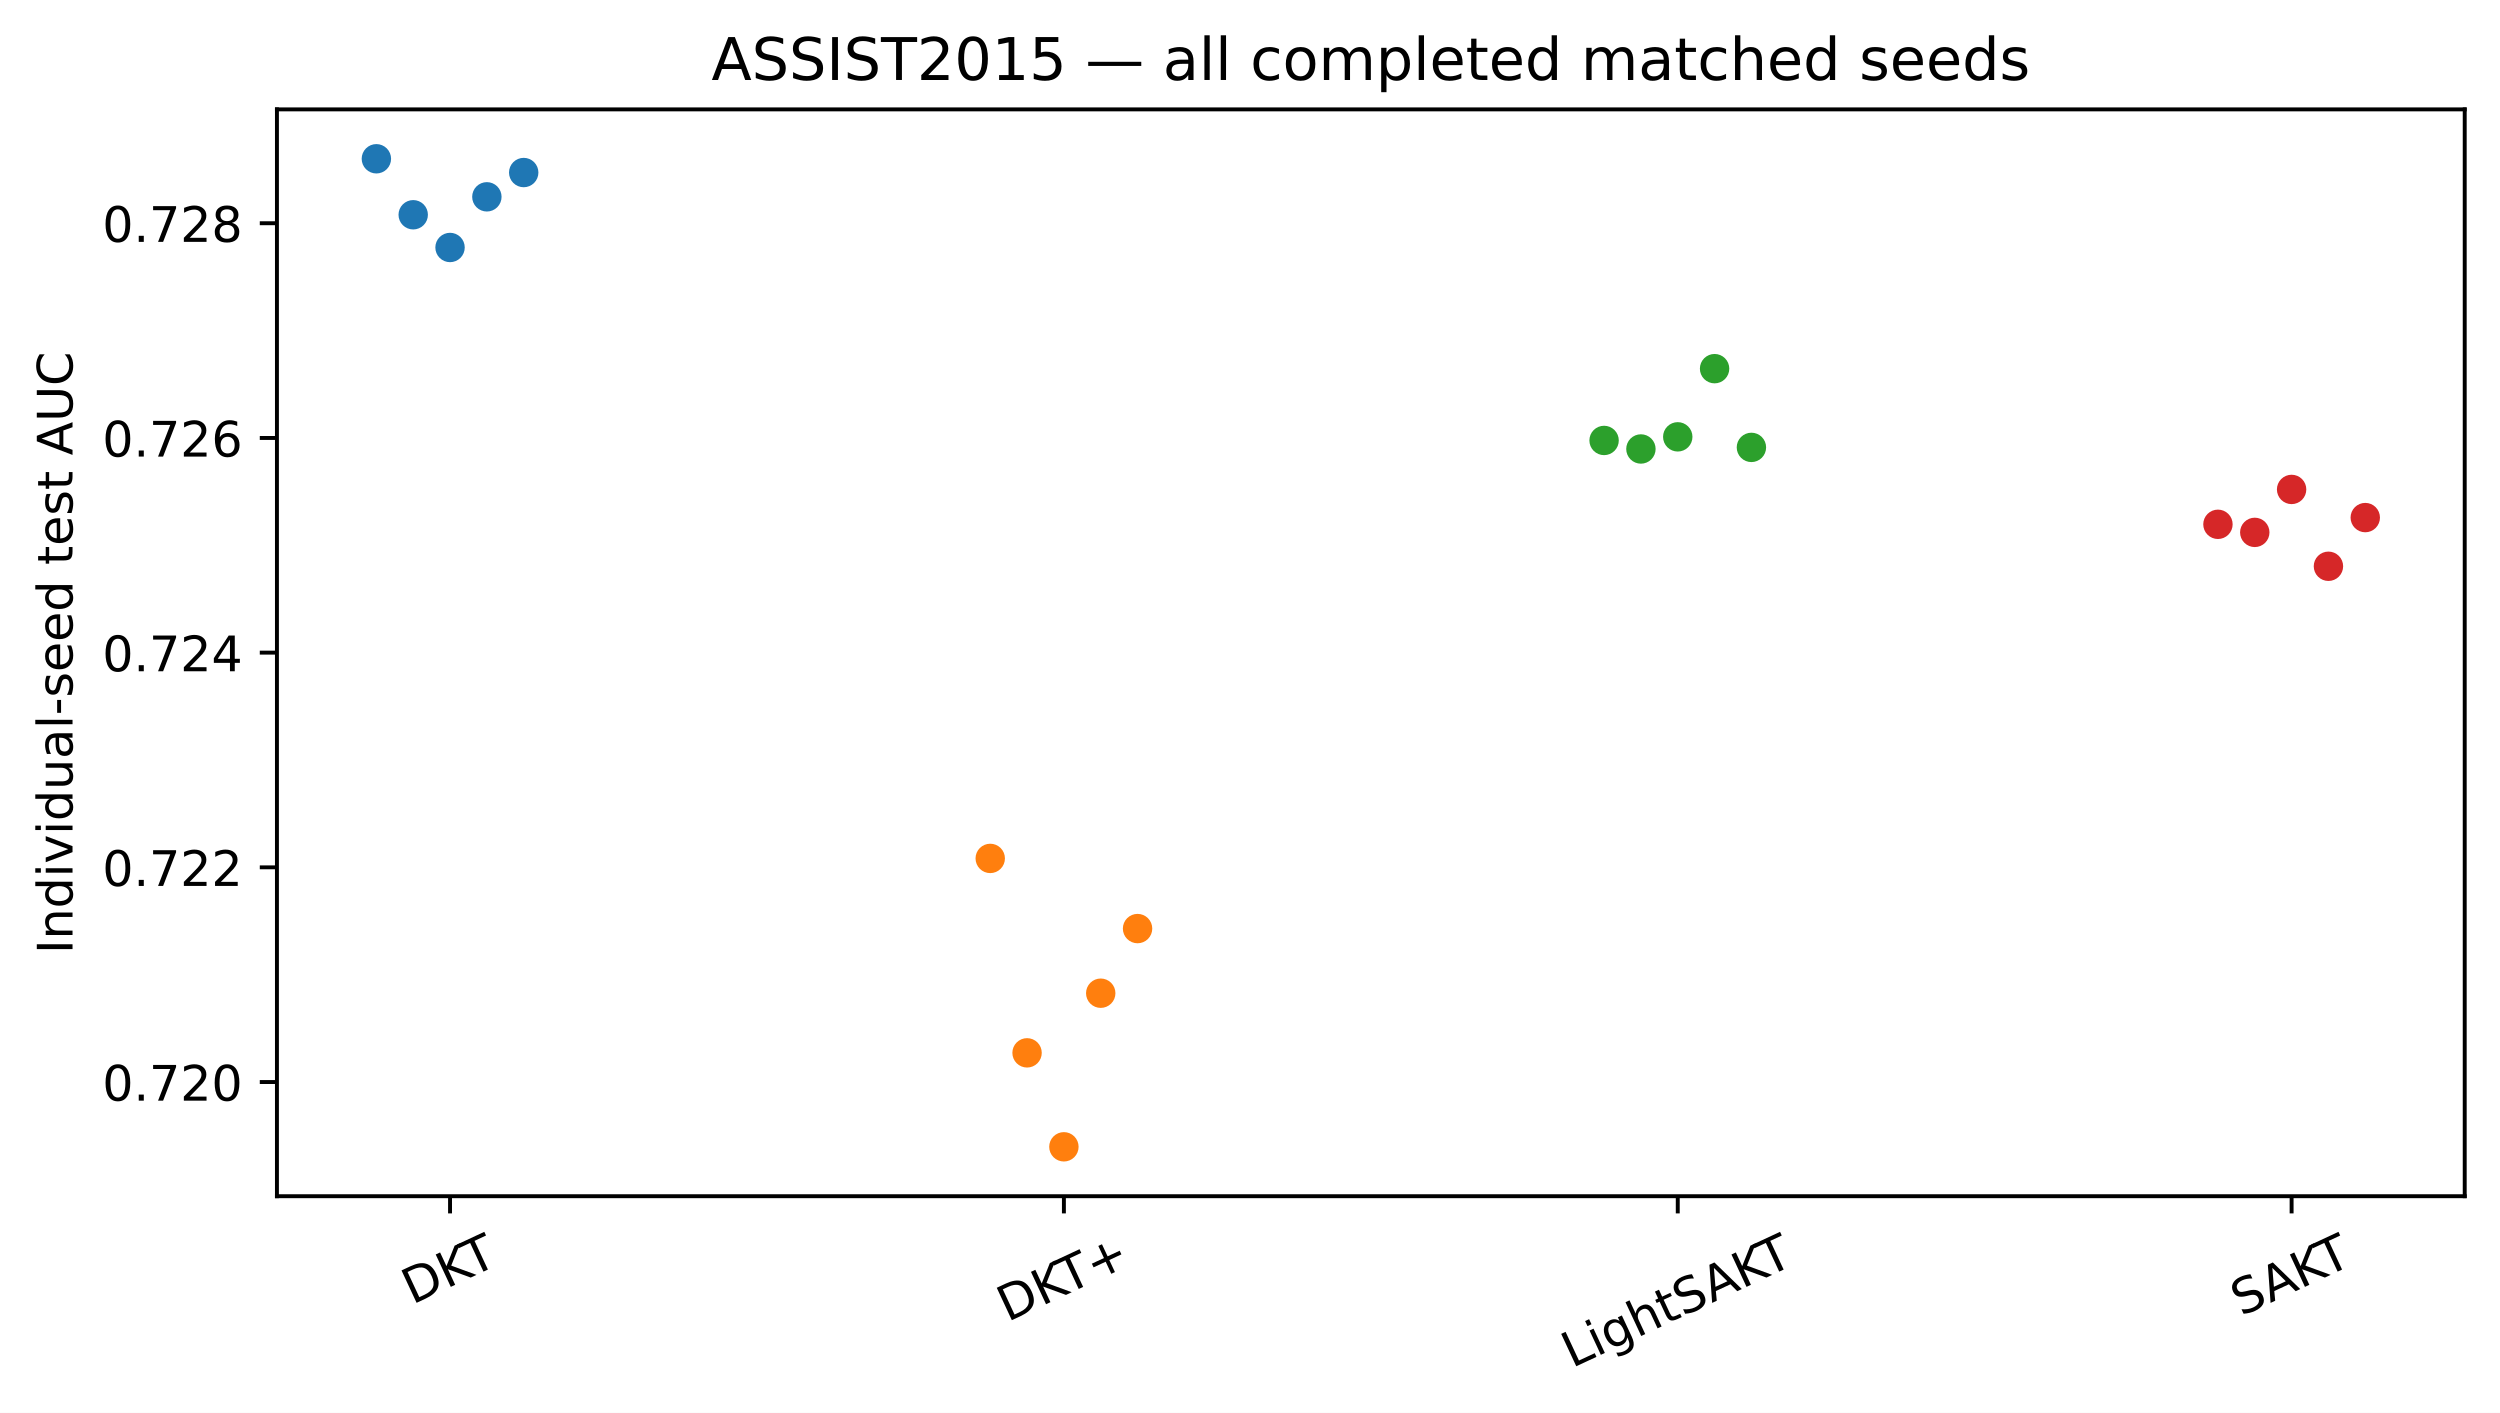
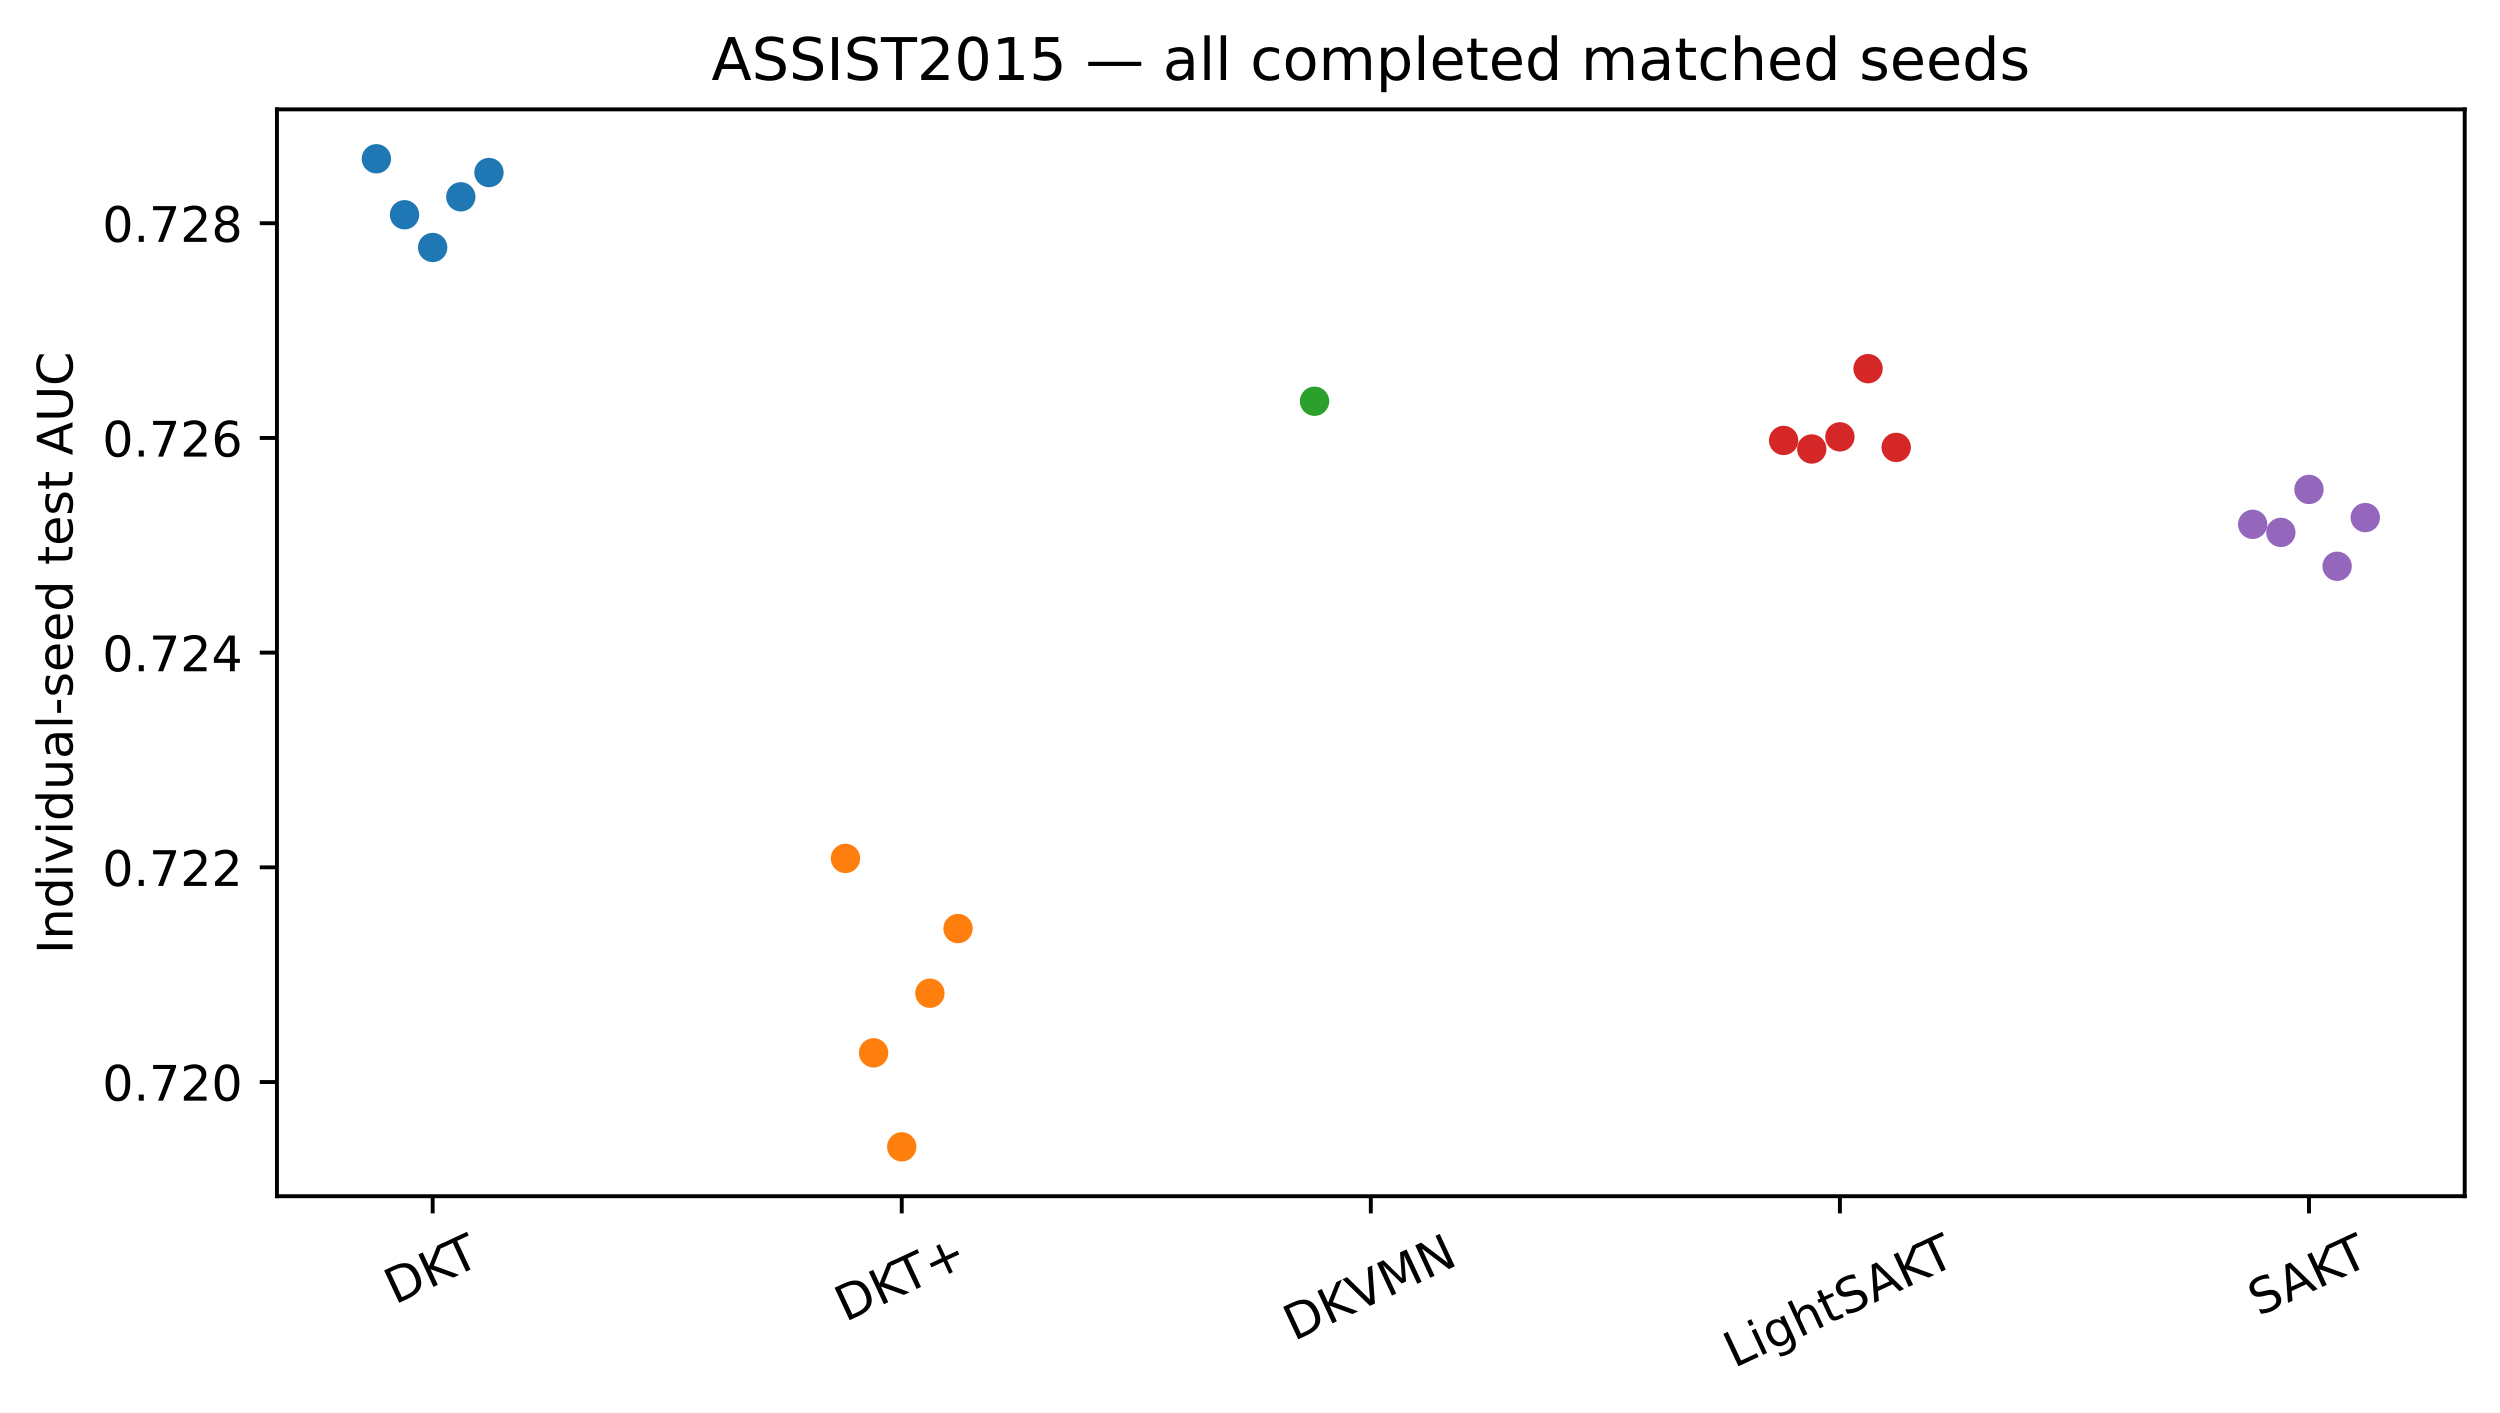
<svg xmlns="http://www.w3.org/2000/svg" xmlns:xlink="http://www.w3.org/1999/xlink" width="510.106pt" height="288.275pt" viewBox="0 0 510.106 288.275" version="1.1">
  <defs>
    <style type="text/css">*{stroke-linejoin: round; stroke-linecap: butt}</style>
  </defs>
  <g id="figure_1">
    <g id="patch_1">
      <path d="M 0 288.275  L 510.106 288.275  L 510.106 0  L 0 0  z " style="fill: #ffffff" />
    </g>
    <g id="axes_1">
      <g id="patch_2">
        <path d="M 56.506 244.078  L 502.906 244.078  L 502.906 22.318  L 56.506 22.318  z " style="fill: #ffffff" />
      </g>
      <g id="PathCollection_1">
        <defs>
-           <path id="mf836afdc80" d="M 0 2.5  C 0.663 2.5 1.299 2.237 1.768 1.768  C 2.237 1.299 2.5 0.663 2.5 0  C 2.5 -0.663 2.237 -1.299 1.768 -1.768  C 1.299 -2.237 0.663 -2.5 0 -2.5  C -0.663 -2.5 -1.299 -2.237 -1.768 -1.768  C -2.237 -1.299 -2.5 -0.663 -2.5 0  C -2.5 0.663 -2.237 1.299 -1.768 1.768  C -1.299 2.237 -0.663 2.5 0 2.5  z " style="stroke: #1f77b4" />
-         </defs>
-         <g clip-path="url(#p153f073a57)">
-           <use xlink:href="#mf836afdc80" x="76.797" y="32.398" style="fill: #1f77b4; stroke: #1f77b4" />
-           <use xlink:href="#mf836afdc80" x="84.312" y="43.821" style="fill: #1f77b4; stroke: #1f77b4" />
-           <use xlink:href="#mf836afdc80" x="91.827" y="50.497" style="fill: #1f77b4; stroke: #1f77b4" />
-           <use xlink:href="#mf836afdc80" x="99.343" y="40.161" style="fill: #1f77b4; stroke: #1f77b4" />
-           <use xlink:href="#mf836afdc80" x="106.858" y="35.206" style="fill: #1f77b4; stroke: #1f77b4" />
+           <path id="m66fe4606fc" d="M 0 2.5  C 0.663 2.5 1.299 2.237 1.768 1.768  C 2.237 1.299 2.5 0.663 2.5 0  C 2.5 -0.663 2.237 -1.299 1.768 -1.768  C 1.299 -2.237 0.663 -2.5 0 -2.5  C -0.663 -2.5 -1.299 -2.237 -1.768 -1.768  C -2.237 -1.299 -2.5 -0.663 -2.5 0  C -2.5 0.663 -2.237 1.299 -1.768 1.768  C -1.299 2.237 -0.663 2.5 0 2.5  z " style="stroke: #1f77b4" />
+         </defs>
+         <g clip-path="url(#pc2bca961e6)">
+           <use xlink:href="#m66fe4606fc" x="76.797" y="32.398" style="fill: #1f77b4; stroke: #1f77b4" />
+           <use xlink:href="#m66fe4606fc" x="82.54" y="43.821" style="fill: #1f77b4; stroke: #1f77b4" />
+           <use xlink:href="#m66fe4606fc" x="88.283" y="50.497" style="fill: #1f77b4; stroke: #1f77b4" />
+           <use xlink:href="#m66fe4606fc" x="94.025" y="40.161" style="fill: #1f77b4; stroke: #1f77b4" />
+           <use xlink:href="#m66fe4606fc" x="99.768" y="35.206" style="fill: #1f77b4; stroke: #1f77b4" />
        </g>
      </g>
      <g id="PathCollection_2">
        <defs>
-           <path id="m5233af1471" d="M 0 2.5  C 0.663 2.5 1.299 2.237 1.768 1.768  C 2.237 1.299 2.5 0.663 2.5 0  C 2.5 -0.663 2.237 -1.299 1.768 -1.768  C 1.299 -2.237 0.663 -2.5 0 -2.5  C -0.663 -2.5 -1.299 -2.237 -1.768 -1.768  C -2.237 -1.299 -2.5 -0.663 -2.5 0  C -2.5 0.663 -2.237 1.299 -1.768 1.768  C -1.299 2.237 -0.663 2.5 0 2.5  z " style="stroke: #ff7f0e" />
-         </defs>
-         <g clip-path="url(#p153f073a57)">
-           <use xlink:href="#m5233af1471" x="202.05" y="175.153" style="fill: #ff7f0e; stroke: #ff7f0e" />
-           <use xlink:href="#m5233af1471" x="209.565" y="214.826" style="fill: #ff7f0e; stroke: #ff7f0e" />
-           <use xlink:href="#m5233af1471" x="217.08" y="233.998" style="fill: #ff7f0e; stroke: #ff7f0e" />
-           <use xlink:href="#m5233af1471" x="224.595" y="202.657" style="fill: #ff7f0e; stroke: #ff7f0e" />
-           <use xlink:href="#m5233af1471" x="232.11" y="189.469" style="fill: #ff7f0e; stroke: #ff7f0e" />
+           <path id="m6cd7b6b646" d="M 0 2.5  C 0.663 2.5 1.299 2.237 1.768 1.768  C 2.237 1.299 2.5 0.663 2.5 0  C 2.5 -0.663 2.237 -1.299 1.768 -1.768  C 1.299 -2.237 0.663 -2.5 0 -2.5  C -0.663 -2.5 -1.299 -2.237 -1.768 -1.768  C -2.237 -1.299 -2.5 -0.663 -2.5 0  C -2.5 0.663 -2.237 1.299 -1.768 1.768  C -1.299 2.237 -0.663 2.5 0 2.5  z " style="stroke: #ff7f0e" />
+         </defs>
+         <g clip-path="url(#pc2bca961e6)">
+           <use xlink:href="#m6cd7b6b646" x="172.509" y="175.153" style="fill: #ff7f0e; stroke: #ff7f0e" />
+           <use xlink:href="#m6cd7b6b646" x="178.252" y="214.826" style="fill: #ff7f0e; stroke: #ff7f0e" />
+           <use xlink:href="#m6cd7b6b646" x="183.994" y="233.998" style="fill: #ff7f0e; stroke: #ff7f0e" />
+           <use xlink:href="#m6cd7b6b646" x="189.737" y="202.657" style="fill: #ff7f0e; stroke: #ff7f0e" />
+           <use xlink:href="#m6cd7b6b646" x="195.48" y="189.469" style="fill: #ff7f0e; stroke: #ff7f0e" />
        </g>
      </g>
      <g id="PathCollection_3">
        <defs>
-           <path id="m43505822b9" d="M 0 2.5  C 0.663 2.5 1.299 2.237 1.768 1.768  C 2.237 1.299 2.5 0.663 2.5 0  C 2.5 -0.663 2.237 -1.299 1.768 -1.768  C 1.299 -2.237 0.663 -2.5 0 -2.5  C -0.663 -2.5 -1.299 -2.237 -1.768 -1.768  C -2.237 -1.299 -2.5 -0.663 -2.5 0  C -2.5 0.663 -2.237 1.299 -1.768 1.768  C -1.299 2.237 -0.663 2.5 0 2.5  z " style="stroke: #2ca02c" />
-         </defs>
-         <g clip-path="url(#p153f073a57)">
-           <use xlink:href="#m43505822b9" x="327.302" y="89.871" style="fill: #2ca02c; stroke: #2ca02c" />
-           <use xlink:href="#m43505822b9" x="334.817" y="91.611" style="fill: #2ca02c; stroke: #2ca02c" />
-           <use xlink:href="#m43505822b9" x="342.333" y="89.134" style="fill: #2ca02c; stroke: #2ca02c" />
-           <use xlink:href="#m43505822b9" x="349.848" y="75.222" style="fill: #2ca02c; stroke: #2ca02c" />
-           <use xlink:href="#m43505822b9" x="357.363" y="91.288" style="fill: #2ca02c; stroke: #2ca02c" />
+           <path id="m30c2aca2ce" d="M 0 2.5  C 0.663 2.5 1.299 2.237 1.768 1.768  C 2.237 1.299 2.5 0.663 2.5 0  C 2.5 -0.663 2.237 -1.299 1.768 -1.768  C 1.299 -2.237 0.663 -2.5 0 -2.5  C -0.663 -2.5 -1.299 -2.237 -1.768 -1.768  C -2.237 -1.299 -2.5 -0.663 -2.5 0  C -2.5 0.663 -2.237 1.299 -1.768 1.768  C -1.299 2.237 -0.663 2.5 0 2.5  z " style="stroke: #2ca02c" />
+         </defs>
+         <g clip-path="url(#pc2bca961e6)">
+           <use xlink:href="#m30c2aca2ce" x="268.221" y="81.87" style="fill: #2ca02c; stroke: #2ca02c" />
        </g>
      </g>
      <g id="PathCollection_4">
        <defs>
-           <path id="m552f246dbb" d="M 0 2.5  C 0.663 2.5 1.299 2.237 1.768 1.768  C 2.237 1.299 2.5 0.663 2.5 0  C 2.5 -0.663 2.237 -1.299 1.768 -1.768  C 1.299 -2.237 0.663 -2.5 0 -2.5  C -0.663 -2.5 -1.299 -2.237 -1.768 -1.768  C -2.237 -1.299 -2.5 -0.663 -2.5 0  C -2.5 0.663 -2.237 1.299 -1.768 1.768  C -1.299 2.237 -0.663 2.5 0 2.5  z " style="stroke: #d62728" />
-         </defs>
-         <g clip-path="url(#p153f073a57)">
-           <use xlink:href="#m552f246dbb" x="452.555" y="106.982" style="fill: #d62728; stroke: #d62728" />
-           <use xlink:href="#m552f246dbb" x="460.07" y="108.629" style="fill: #d62728; stroke: #d62728" />
-           <use xlink:href="#m552f246dbb" x="467.585" y="99.865" style="fill: #d62728; stroke: #d62728" />
-           <use xlink:href="#m552f246dbb" x="475.1" y="115.544" style="fill: #d62728; stroke: #d62728" />
-           <use xlink:href="#m552f246dbb" x="482.615" y="105.609" style="fill: #d62728; stroke: #d62728" />
+           <path id="m2d508a39a7" d="M 0 2.5  C 0.663 2.5 1.299 2.237 1.768 1.768  C 2.237 1.299 2.5 0.663 2.5 0  C 2.5 -0.663 2.237 -1.299 1.768 -1.768  C 1.299 -2.237 0.663 -2.5 0 -2.5  C -0.663 -2.5 -1.299 -2.237 -1.768 -1.768  C -2.237 -1.299 -2.5 -0.663 -2.5 0  C -2.5 0.663 -2.237 1.299 -1.768 1.768  C -1.299 2.237 -0.663 2.5 0 2.5  z " style="stroke: #d62728" />
+         </defs>
+         <g clip-path="url(#pc2bca961e6)">
+           <use xlink:href="#m2d508a39a7" x="363.933" y="89.871" style="fill: #d62728; stroke: #d62728" />
+           <use xlink:href="#m2d508a39a7" x="369.675" y="91.611" style="fill: #d62728; stroke: #d62728" />
+           <use xlink:href="#m2d508a39a7" x="375.418" y="89.134" style="fill: #d62728; stroke: #d62728" />
+           <use xlink:href="#m2d508a39a7" x="381.161" y="75.222" style="fill: #d62728; stroke: #d62728" />
+           <use xlink:href="#m2d508a39a7" x="386.904" y="91.288" style="fill: #d62728; stroke: #d62728" />
+         </g>
+       </g>
+       <g id="PathCollection_5">
+         <defs>
+           <path id="m1b3a8a244c" d="M 0 2.5  C 0.663 2.5 1.299 2.237 1.768 1.768  C 2.237 1.299 2.5 0.663 2.5 0  C 2.5 -0.663 2.237 -1.299 1.768 -1.768  C 1.299 -2.237 0.663 -2.5 0 -2.5  C -0.663 -2.5 -1.299 -2.237 -1.768 -1.768  C -2.237 -1.299 -2.5 -0.663 -2.5 0  C -2.5 0.663 -2.237 1.299 -1.768 1.768  C -1.299 2.237 -0.663 2.5 0 2.5  z " style="stroke: #9467bd" />
+         </defs>
+         <g clip-path="url(#pc2bca961e6)">
+           <use xlink:href="#m1b3a8a244c" x="459.644" y="106.982" style="fill: #9467bd; stroke: #9467bd" />
+           <use xlink:href="#m1b3a8a244c" x="465.387" y="108.629" style="fill: #9467bd; stroke: #9467bd" />
+           <use xlink:href="#m1b3a8a244c" x="471.13" y="99.865" style="fill: #9467bd; stroke: #9467bd" />
+           <use xlink:href="#m1b3a8a244c" x="476.873" y="115.544" style="fill: #9467bd; stroke: #9467bd" />
+           <use xlink:href="#m1b3a8a244c" x="482.615" y="105.609" style="fill: #9467bd; stroke: #9467bd" />
        </g>
      </g>
      <g id="matplotlib.axis_1">
        <g id="xtick_1">
          <g id="line2d_1">
            <defs>
-               <path id="mc4d704f8dc" d="M 0 0  L 0 3.5  " style="stroke: #000000; stroke-width: 0.8" />
+               <path id="mc78b506438" d="M 0 0  L 0 3.5  " style="stroke: #000000; stroke-width: 0.8" />
            </defs>
            <g>
-               <use xlink:href="#mc4d704f8dc" x="91.827" y="244.078" style="stroke: #000000; stroke-width: 0.8" />
+               <use xlink:href="#mc78b506438" x="88.283" y="244.078" style="stroke: #000000; stroke-width: 0.8" />
            </g>
          </g>
          <g id="text_1">
-             <g transform="translate(84.11606 266.244) rotate(-25) scale(0.1 -0.1)">
+             <g transform="translate(80.57117 266.244) rotate(-25) scale(0.1 -0.1)">
              <defs>
                <path id="DejaVuSans-44" d="M 1259 4147  L 1259 519  L 2022 519  Q 2988 519 3436 956  Q 3884 1394 3884 2338  Q 3884 3275 3436 3711  Q 2988 4147 2022 4147  L 1259 4147  z M 628 4666  L 1925 4666  Q 3281 4666 3915 4102  Q 4550 3538 4550 2338  Q 4550 1131 3912 565  Q 3275 0 1925 0  L 628 0  L 628 4666  z " transform="scale(0.015625)" />
                <path id="DejaVuSans-4b" d="M 628 4666  L 1259 4666  L 1259 2694  L 3353 4666  L 4166 4666  L 1850 2491  L 4331 0  L 3500 0  L 1259 2247  L 1259 0  L 628 0  L 628 4666  z " transform="scale(0.015625)" />
                <path id="DejaVuSans-54" d="M -19 4666  L 3928 4666  L 3928 4134  L 2272 4134  L 2272 0  L 1638 0  L 1638 4134  L -19 4134  L -19 4666  z " transform="scale(0.015625)" />
              </defs>
              <use xlink:href="#DejaVuSans-44" />
              <use xlink:href="#DejaVuSans-4b" x="77.002" />
              <use xlink:href="#DejaVuSans-54" x="134.828" />
            </g>
          </g>
        </g>
        <g id="xtick_2">
          <g id="line2d_2">
            <g>
-               <use xlink:href="#mc4d704f8dc" x="217.08" y="244.078" style="stroke: #000000; stroke-width: 0.8" />
+               <use xlink:href="#mc78b506438" x="183.994" y="244.078" style="stroke: #000000; stroke-width: 0.8" />
            </g>
          </g>
          <g id="text_2">
-             <g transform="translate(205.5713 269.7854) rotate(-25) scale(0.1 -0.1)">
+             <g transform="translate(172.4857 269.7854) rotate(-25) scale(0.1 -0.1)">
              <defs>
                <path id="DejaVuSans-2b" d="M 2944 4013  L 2944 2272  L 4684 2272  L 4684 1741  L 2944 1741  L 2944 0  L 2419 0  L 2419 1741  L 678 1741  L 678 2272  L 2419 2272  L 2419 4013  L 2944 4013  z " transform="scale(0.015625)" />
              </defs>
              <use xlink:href="#DejaVuSans-44" />
              <use xlink:href="#DejaVuSans-4b" x="77.002" />
              <use xlink:href="#DejaVuSans-54" x="134.828" />
              <use xlink:href="#DejaVuSans-2b" x="195.912" />
            </g>
          </g>
        </g>
        <g id="xtick_3">
          <g id="line2d_3">
            <g>
-               <use xlink:href="#mc4d704f8dc" x="342.333" y="244.078" style="stroke: #000000; stroke-width: 0.8" />
+               <use xlink:href="#mc78b506438" x="279.706" y="244.078" style="stroke: #000000; stroke-width: 0.8" />
            </g>
          </g>
          <g id="text_3">
-             <g transform="translate(320.7397 279.19) rotate(-25) scale(0.1 -0.1)">
+             <g transform="translate(264.0115 273.6893) rotate(-25) scale(0.1 -0.1)">
+               <defs>
+                 <path id="DejaVuSans-56" d="M 1831 0  L 50 4666  L 709 4666  L 2188 738  L 3669 4666  L 4325 4666  L 2547 0  L 1831 0  z " transform="scale(0.015625)" />
+                 <path id="DejaVuSans-4d" d="M 628 4666  L 1569 4666  L 2759 1491  L 3956 4666  L 4897 4666  L 4897 0  L 4281 0  L 4281 4097  L 3078 897  L 2444 897  L 1241 4097  L 1241 0  L 628 0  L 628 4666  z " transform="scale(0.015625)" />
+                 <path id="DejaVuSans-4e" d="M 628 4666  L 1478 4666  L 3547 763  L 3547 4666  L 4159 4666  L 4159 0  L 3309 0  L 1241 3903  L 1241 0  L 628 0  L 628 4666  z " transform="scale(0.015625)" />
+               </defs>
+               <use xlink:href="#DejaVuSans-44" />
+               <use xlink:href="#DejaVuSans-4b" x="77.002" />
+               <use xlink:href="#DejaVuSans-56" x="142.578" />
+               <use xlink:href="#DejaVuSans-4d" x="210.986" />
+               <use xlink:href="#DejaVuSans-4e" x="297.266" />
+             </g>
+           </g>
+         </g>
+         <g id="xtick_4">
+           <g id="line2d_4">
+             <g>
+               <use xlink:href="#mc78b506438" x="375.418" y="244.078" style="stroke: #000000; stroke-width: 0.8" />
+             </g>
+           </g>
+           <g id="text_4">
+             <g transform="translate(353.8253 279.19) rotate(-25) scale(0.1 -0.1)">
              <defs>
                <path id="DejaVuSans-4c" d="M 628 4666  L 1259 4666  L 1259 531  L 3531 531  L 3531 0  L 628 0  L 628 4666  z " transform="scale(0.015625)" />
                <path id="DejaVuSans-69" d="M 603 3500  L 1178 3500  L 1178 0  L 603 0  L 603 3500  z M 603 4863  L 1178 4863  L 1178 4134  L 603 4134  L 603 4863  z " transform="scale(0.015625)" />
                <path id="DejaVuSans-67" d="M 2906 1791  Q 2906 2416 2648 2759  Q 2391 3103 1925 3103  Q 1463 3103 1205 2759  Q 947 2416 947 1791  Q 947 1169 1205 825  Q 1463 481 1925 481  Q 2391 481 2648 825  Q 2906 1169 2906 1791  z M 3481 434  Q 3481 -459 3084 -895  Q 2688 -1331 1869 -1331  Q 1566 -1331 1297 -1286  Q 1028 -1241 775 -1147  L 775 -588  Q 1028 -725 1275 -790  Q 1522 -856 1778 -856  Q 2344 -856 2625 -561  Q 2906 -266 2906 331  L 2906 616  Q 2728 306 2450 153  Q 2172 0 1784 0  Q 1141 0 747 490  Q 353 981 353 1791  Q 353 2603 747 3093  Q 1141 3584 1784 3584  Q 2172 3584 2450 3431  Q 2728 3278 2906 2969  L 2906 3500  L 3481 3500  L 3481 434  z " transform="scale(0.015625)" />
                <path id="DejaVuSans-68" d="M 3513 2113  L 3513 0  L 2938 0  L 2938 2094  Q 2938 2591 2744 2837  Q 2550 3084 2163 3084  Q 1697 3084 1428 2787  Q 1159 2491 1159 1978  L 1159 0  L 581 0  L 581 4863  L 1159 4863  L 1159 2956  Q 1366 3272 1645 3428  Q 1925 3584 2291 3584  Q 2894 3584 3203 3211  Q 3513 2838 3513 2113  z " transform="scale(0.015625)" />
                <path id="DejaVuSans-74" d="M 1172 4494  L 1172 3500  L 2356 3500  L 2356 3053  L 1172 3053  L 1172 1153  Q 1172 725 1289 603  Q 1406 481 1766 481  L 2356 481  L 2356 0  L 1766 0  Q 1100 0 847 248  Q 594 497 594 1153  L 594 3053  L 172 3053  L 172 3500  L 594 3500  L 594 4494  L 1172 4494  z " transform="scale(0.015625)" />
                <path id="DejaVuSans-53" d="M 3425 4513  L 3425 3897  Q 3066 4069 2747 4153  Q 2428 4238 2131 4238  Q 1616 4238 1336 4038  Q 1056 3838 1056 3469  Q 1056 3159 1242 3001  Q 1428 2844 1947 2747  L 2328 2669  Q 3034 2534 3370 2195  Q 3706 1856 3706 1288  Q 3706 609 3251 259  Q 2797 -91 1919 -91  Q 1588 -91 1214 -16  Q 841 59 441 206  L 441 856  Q 825 641 1194 531  Q 1563 422 1919 422  Q 2459 422 2753 634  Q 3047 847 3047 1241  Q 3047 1584 2836 1778  Q 2625 1972 2144 2069  L 1759 2144  Q 1053 2284 737 2584  Q 422 2884 422 3419  Q 422 4038 858 4394  Q 1294 4750 2059 4750  Q 2388 4750 2728 4690  Q 3069 4631 3425 4513  z " transform="scale(0.015625)" />
                <path id="DejaVuSans-41" d="M 2188 4044  L 1331 1722  L 3047 1722  L 2188 4044  z M 1831 4666  L 2547 4666  L 4325 0  L 3669 0  L 3244 1197  L 1141 1197  L 716 0  L 50 0  L 1831 4666  z " transform="scale(0.015625)" />
              </defs>
              <use xlink:href="#DejaVuSans-4c" />
              <use xlink:href="#DejaVuSans-69" x="55.713" />
              <use xlink:href="#DejaVuSans-67" x="83.496" />
              <use xlink:href="#DejaVuSans-68" x="146.973" />
              <use xlink:href="#DejaVuSans-74" x="210.352" />
              <use xlink:href="#DejaVuSans-53" x="249.561" />
              <use xlink:href="#DejaVuSans-41" x="314.912" />
              <use xlink:href="#DejaVuSans-4b" x="383.32" />
              <use xlink:href="#DejaVuSans-54" x="441.146" />
            </g>
          </g>
        </g>
-         <g id="xtick_4">
-           <g id="line2d_4">
-             <g>
-               <use xlink:href="#mc4d704f8dc" x="467.585" y="244.078" style="stroke: #000000; stroke-width: 0.8" />
-             </g>
-           </g>
-           <g id="text_4">
-             <g transform="translate(457.3013 268.643) rotate(-25) scale(0.1 -0.1)">
+         <g id="xtick_5">
+           <g id="line2d_5">
+             <g>
+               <use xlink:href="#mc78b506438" x="471.13" y="244.078" style="stroke: #000000; stroke-width: 0.8" />
+             </g>
+           </g>
+           <g id="text_5">
+             <g transform="translate(460.8462 268.643) rotate(-25) scale(0.1 -0.1)">
              <use xlink:href="#DejaVuSans-53" />
              <use xlink:href="#DejaVuSans-41" x="65.352" />
              <use xlink:href="#DejaVuSans-4b" x="133.76" />
              <use xlink:href="#DejaVuSans-54" x="191.586" />
            </g>
          </g>
        </g>
      </g>
      <g id="matplotlib.axis_2">
        <g id="ytick_1">
-           <g id="line2d_5">
+           <g id="line2d_6">
            <defs>
-               <path id="m636ac00f0f" d="M 0 0  L -3.5 0  " style="stroke: #000000; stroke-width: 0.8" />
+               <path id="m09a5158a7e" d="M 0 0  L -3.5 0  " style="stroke: #000000; stroke-width: 0.8" />
            </defs>
            <g>
-               <use xlink:href="#m636ac00f0f" x="56.506" y="220.78" style="stroke: #000000; stroke-width: 0.8" />
-             </g>
-           </g>
-           <g id="text_5">
+               <use xlink:href="#m09a5158a7e" x="56.506" y="220.78" style="stroke: #000000; stroke-width: 0.8" />
+             </g>
+           </g>
+           <g id="text_6">
            <g transform="translate(20.87813 224.5791) scale(0.1 -0.1)">
              <defs>
                <path id="DejaVuSans-30" d="M 2034 4250  Q 1547 4250 1301 3770  Q 1056 3291 1056 2328  Q 1056 1369 1301 889  Q 1547 409 2034 409  Q 2525 409 2770 889  Q 3016 1369 3016 2328  Q 3016 3291 2770 3770  Q 2525 4250 2034 4250  z M 2034 4750  Q 2819 4750 3233 4129  Q 3647 3509 3647 2328  Q 3647 1150 3233 529  Q 2819 -91 2034 -91  Q 1250 -91 836 529  Q 422 1150 422 2328  Q 422 3509 836 4129  Q 1250 4750 2034 4750  z " transform="scale(0.015625)" />
                <path id="DejaVuSans-2e" d="M 684 794  L 1344 794  L 1344 0  L 684 0  L 684 794  z " transform="scale(0.015625)" />
                <path id="DejaVuSans-37" d="M 525 4666  L 3525 4666  L 3525 4397  L 1831 0  L 1172 0  L 2766 4134  L 525 4134  L 525 4666  z " transform="scale(0.015625)" />
                <path id="DejaVuSans-32" d="M 1228 531  L 3431 531  L 3431 0  L 469 0  L 469 531  Q 828 903 1448 1529  Q 2069 2156 2228 2338  Q 2531 2678 2651 2914  Q 2772 3150 2772 3378  Q 2772 3750 2511 3984  Q 2250 4219 1831 4219  Q 1534 4219 1204 4116  Q 875 4013 500 3803  L 500 4441  Q 881 4594 1212 4672  Q 1544 4750 1819 4750  Q 2544 4750 2975 4387  Q 3406 4025 3406 3419  Q 3406 3131 3298 2873  Q 3191 2616 2906 2266  Q 2828 2175 2409 1742  Q 1991 1309 1228 531  z " transform="scale(0.015625)" />
              </defs>
              <use xlink:href="#DejaVuSans-30" />
              <use xlink:href="#DejaVuSans-2e" x="63.623" />
              <use xlink:href="#DejaVuSans-37" x="95.41" />
              <use xlink:href="#DejaVuSans-32" x="159.033" />
              <use xlink:href="#DejaVuSans-30" x="222.656" />
            </g>
          </g>
        </g>
        <g id="ytick_2">
-           <g id="line2d_6">
-             <g>
-               <use xlink:href="#m636ac00f0f" x="56.506" y="176.973" style="stroke: #000000; stroke-width: 0.8" />
-             </g>
-           </g>
-           <g id="text_6">
+           <g id="line2d_7">
+             <g>
+               <use xlink:href="#m09a5158a7e" x="56.506" y="176.973" style="stroke: #000000; stroke-width: 0.8" />
+             </g>
+           </g>
+           <g id="text_7">
            <g transform="translate(20.87813 180.7727) scale(0.1 -0.1)">
              <use xlink:href="#DejaVuSans-30" />
              <use xlink:href="#DejaVuSans-2e" x="63.623" />
              <use xlink:href="#DejaVuSans-37" x="95.41" />
              <use xlink:href="#DejaVuSans-32" x="159.033" />
              <use xlink:href="#DejaVuSans-32" x="222.656" />
            </g>
          </g>
        </g>
        <g id="ytick_3">
-           <g id="line2d_7">
-             <g>
-               <use xlink:href="#m636ac00f0f" x="56.506" y="133.167" style="stroke: #000000; stroke-width: 0.8" />
-             </g>
-           </g>
-           <g id="text_7">
+           <g id="line2d_8">
+             <g>
+               <use xlink:href="#m09a5158a7e" x="56.506" y="133.167" style="stroke: #000000; stroke-width: 0.8" />
+             </g>
+           </g>
+           <g id="text_8">
            <g transform="translate(20.87813 136.9662) scale(0.1 -0.1)">
              <defs>
                <path id="DejaVuSans-34" d="M 2419 4116  L 825 1625  L 2419 1625  L 2419 4116  z M 2253 4666  L 3047 4666  L 3047 1625  L 3713 1625  L 3713 1100  L 3047 1100  L 3047 0  L 2419 0  L 2419 1100  L 313 1100  L 313 1709  L 2253 4666  z " transform="scale(0.015625)" />
              </defs>
              <use xlink:href="#DejaVuSans-30" />
              <use xlink:href="#DejaVuSans-2e" x="63.623" />
              <use xlink:href="#DejaVuSans-37" x="95.41" />
              <use xlink:href="#DejaVuSans-32" x="159.033" />
              <use xlink:href="#DejaVuSans-34" x="222.656" />
            </g>
          </g>
        </g>
        <g id="ytick_4">
-           <g id="line2d_8">
-             <g>
-               <use xlink:href="#m636ac00f0f" x="56.506" y="89.36" style="stroke: #000000; stroke-width: 0.8" />
-             </g>
-           </g>
-           <g id="text_8">
+           <g id="line2d_9">
+             <g>
+               <use xlink:href="#m09a5158a7e" x="56.506" y="89.36" style="stroke: #000000; stroke-width: 0.8" />
+             </g>
+           </g>
+           <g id="text_9">
            <g transform="translate(20.87813 93.15966) scale(0.1 -0.1)">
              <defs>
                <path id="DejaVuSans-36" d="M 2113 2584  Q 1688 2584 1439 2293  Q 1191 2003 1191 1497  Q 1191 994 1439 701  Q 1688 409 2113 409  Q 2538 409 2786 701  Q 3034 994 3034 1497  Q 3034 2003 2786 2293  Q 2538 2584 2113 2584  z M 3366 4563  L 3366 3988  Q 3128 4100 2886 4159  Q 2644 4219 2406 4219  Q 1781 4219 1451 3797  Q 1122 3375 1075 2522  Q 1259 2794 1537 2939  Q 1816 3084 2150 3084  Q 2853 3084 3261 2657  Q 3669 2231 3669 1497  Q 3669 778 3244 343  Q 2819 -91 2113 -91  Q 1303 -91 875 529  Q 447 1150 447 2328  Q 447 3434 972 4092  Q 1497 4750 2381 4750  Q 2619 4750 2861 4703  Q 3103 4656 3366 4563  z " transform="scale(0.015625)" />
              </defs>
              <use xlink:href="#DejaVuSans-30" />
              <use xlink:href="#DejaVuSans-2e" x="63.623" />
              <use xlink:href="#DejaVuSans-37" x="95.41" />
              <use xlink:href="#DejaVuSans-32" x="159.033" />
              <use xlink:href="#DejaVuSans-36" x="222.656" />
            </g>
          </g>
        </g>
        <g id="ytick_5">
-           <g id="line2d_9">
-             <g>
-               <use xlink:href="#m636ac00f0f" x="56.506" y="45.554" style="stroke: #000000; stroke-width: 0.8" />
-             </g>
-           </g>
-           <g id="text_9">
+           <g id="line2d_10">
+             <g>
+               <use xlink:href="#m09a5158a7e" x="56.506" y="45.554" style="stroke: #000000; stroke-width: 0.8" />
+             </g>
+           </g>
+           <g id="text_10">
            <g transform="translate(20.87813 49.35316) scale(0.1 -0.1)">
              <defs>
                <path id="DejaVuSans-38" d="M 2034 2216  Q 1584 2216 1326 1975  Q 1069 1734 1069 1313  Q 1069 891 1326 650  Q 1584 409 2034 409  Q 2484 409 2743 651  Q 3003 894 3003 1313  Q 3003 1734 2745 1975  Q 2488 2216 2034 2216  z M 1403 2484  Q 997 2584 770 2862  Q 544 3141 544 3541  Q 544 4100 942 4425  Q 1341 4750 2034 4750  Q 2731 4750 3128 4425  Q 3525 4100 3525 3541  Q 3525 3141 3298 2862  Q 3072 2584 2669 2484  Q 3125 2378 3379 2068  Q 3634 1759 3634 1313  Q 3634 634 3220 271  Q 2806 -91 2034 -91  Q 1263 -91 848 271  Q 434 634 434 1313  Q 434 1759 690 2068  Q 947 2378 1403 2484  z M 1172 3481  Q 1172 3119 1398 2916  Q 1625 2713 2034 2713  Q 2441 2713 2670 2916  Q 2900 3119 2900 3481  Q 2900 3844 2670 4047  Q 2441 4250 2034 4250  Q 1625 4250 1398 4047  Q 1172 3844 1172 3481  z " transform="scale(0.015625)" />
              </defs>
              <use xlink:href="#DejaVuSans-30" />
              <use xlink:href="#DejaVuSans-2e" x="63.623" />
              <use xlink:href="#DejaVuSans-37" x="95.41" />
              <use xlink:href="#DejaVuSans-32" x="159.033" />
              <use xlink:href="#DejaVuSans-38" x="222.656" />
            </g>
          </g>
        </g>
-         <g id="text_10">
+         <g id="text_11">
          <g transform="translate(14.79844 194.6364) rotate(-90) scale(0.1 -0.1)">
            <defs>
              <path id="DejaVuSans-49" d="M 628 4666  L 1259 4666  L 1259 0  L 628 0  L 628 4666  z " transform="scale(0.015625)" />
              <path id="DejaVuSans-6e" d="M 3513 2113  L 3513 0  L 2938 0  L 2938 2094  Q 2938 2591 2744 2837  Q 2550 3084 2163 3084  Q 1697 3084 1428 2787  Q 1159 2491 1159 1978  L 1159 0  L 581 0  L 581 3500  L 1159 3500  L 1159 2956  Q 1366 3272 1645 3428  Q 1925 3584 2291 3584  Q 2894 3584 3203 3211  Q 3513 2838 3513 2113  z " transform="scale(0.015625)" />
              <path id="DejaVuSans-64" d="M 2906 2969  L 2906 4863  L 3481 4863  L 3481 0  L 2906 0  L 2906 525  Q 2725 213 2448 61  Q 2172 -91 1784 -91  Q 1150 -91 751 415  Q 353 922 353 1747  Q 353 2572 751 3078  Q 1150 3584 1784 3584  Q 2172 3584 2448 3432  Q 2725 3281 2906 2969  z M 947 1747  Q 947 1113 1208 752  Q 1469 391 1925 391  Q 2381 391 2643 752  Q 2906 1113 2906 1747  Q 2906 2381 2643 2742  Q 2381 3103 1925 3103  Q 1469 3103 1208 2742  Q 947 2381 947 1747  z " transform="scale(0.015625)" />
              <path id="DejaVuSans-76" d="M 191 3500  L 800 3500  L 1894 563  L 2988 3500  L 3597 3500  L 2284 0  L 1503 0  L 191 3500  z " transform="scale(0.015625)" />
              <path id="DejaVuSans-75" d="M 544 1381  L 544 3500  L 1119 3500  L 1119 1403  Q 1119 906 1312 657  Q 1506 409 1894 409  Q 2359 409 2629 706  Q 2900 1003 2900 1516  L 2900 3500  L 3475 3500  L 3475 0  L 2900 0  L 2900 538  Q 2691 219 2414 64  Q 2138 -91 1772 -91  Q 1169 -91 856 284  Q 544 659 544 1381  z M 1991 3584  L 1991 3584  z " transform="scale(0.015625)" />
              <path id="DejaVuSans-61" d="M 2194 1759  Q 1497 1759 1228 1600  Q 959 1441 959 1056  Q 959 750 1161 570  Q 1363 391 1709 391  Q 2188 391 2477 730  Q 2766 1069 2766 1631  L 2766 1759  L 2194 1759  z M 3341 1997  L 3341 0  L 2766 0  L 2766 531  Q 2569 213 2275 61  Q 1981 -91 1556 -91  Q 1019 -91 701 211  Q 384 513 384 1019  Q 384 1609 779 1909  Q 1175 2209 1959 2209  L 2766 2209  L 2766 2266  Q 2766 2663 2505 2880  Q 2244 3097 1772 3097  Q 1472 3097 1187 3025  Q 903 2953 641 2809  L 641 3341  Q 956 3463 1253 3523  Q 1550 3584 1831 3584  Q 2591 3584 2966 3190  Q 3341 2797 3341 1997  z " transform="scale(0.015625)" />
              <path id="DejaVuSans-6c" d="M 603 4863  L 1178 4863  L 1178 0  L 603 0  L 603 4863  z " transform="scale(0.015625)" />
              <path id="DejaVuSans-2d" d="M 313 2009  L 1997 2009  L 1997 1497  L 313 1497  L 313 2009  z " transform="scale(0.015625)" />
              <path id="DejaVuSans-73" d="M 2834 3397  L 2834 2853  Q 2591 2978 2328 3040  Q 2066 3103 1784 3103  Q 1356 3103 1142 2972  Q 928 2841 928 2578  Q 928 2378 1081 2264  Q 1234 2150 1697 2047  L 1894 2003  Q 2506 1872 2764 1633  Q 3022 1394 3022 966  Q 3022 478 2636 193  Q 2250 -91 1575 -91  Q 1294 -91 989 -36  Q 684 19 347 128  L 347 722  Q 666 556 975 473  Q 1284 391 1588 391  Q 1994 391 2212 530  Q 2431 669 2431 922  Q 2431 1156 2273 1281  Q 2116 1406 1581 1522  L 1381 1569  Q 847 1681 609 1914  Q 372 2147 372 2553  Q 372 3047 722 3315  Q 1072 3584 1716 3584  Q 2034 3584 2315 3537  Q 2597 3491 2834 3397  z " transform="scale(0.015625)" />
              <path id="DejaVuSans-65" d="M 3597 1894  L 3597 1613  L 953 1613  Q 991 1019 1311 708  Q 1631 397 2203 397  Q 2534 397 2845 478  Q 3156 559 3463 722  L 3463 178  Q 3153 47 2828 -22  Q 2503 -91 2169 -91  Q 1331 -91 842 396  Q 353 884 353 1716  Q 353 2575 817 3079  Q 1281 3584 2069 3584  Q 2775 3584 3186 3129  Q 3597 2675 3597 1894  z M 3022 2063  Q 3016 2534 2758 2815  Q 2500 3097 2075 3097  Q 1594 3097 1305 2825  Q 1016 2553 972 2059  L 3022 2063  z " transform="scale(0.015625)" />
              <path id="DejaVuSans-20" transform="scale(0.015625)" />
              <path id="DejaVuSans-55" d="M 556 4666  L 1191 4666  L 1191 1831  Q 1191 1081 1462 751  Q 1734 422 2344 422  Q 2950 422 3222 751  Q 3494 1081 3494 1831  L 3494 4666  L 4128 4666  L 4128 1753  Q 4128 841 3676 375  Q 3225 -91 2344 -91  Q 1459 -91 1007 375  Q 556 841 556 1753  L 556 4666  z " transform="scale(0.015625)" />
              <path id="DejaVuSans-43" d="M 4122 4306  L 4122 3641  Q 3803 3938 3442 4084  Q 3081 4231 2675 4231  Q 1875 4231 1450 3742  Q 1025 3253 1025 2328  Q 1025 1406 1450 917  Q 1875 428 2675 428  Q 3081 428 3442 575  Q 3803 722 4122 1019  L 4122 359  Q 3791 134 3420 21  Q 3050 -91 2638 -91  Q 1578 -91 968 557  Q 359 1206 359 2328  Q 359 3453 968 4101  Q 1578 4750 2638 4750  Q 3056 4750 3426 4639  Q 3797 4528 4122 4306  z " transform="scale(0.015625)" />
            </defs>
            <use xlink:href="#DejaVuSans-49" />
            <use xlink:href="#DejaVuSans-6e" x="29.492" />
            <use xlink:href="#DejaVuSans-64" x="92.871" />
            <use xlink:href="#DejaVuSans-69" x="156.348" />
            <use xlink:href="#DejaVuSans-76" x="184.131" />
            <use xlink:href="#DejaVuSans-69" x="243.311" />
            <use xlink:href="#DejaVuSans-64" x="271.094" />
            <use xlink:href="#DejaVuSans-75" x="334.57" />
            <use xlink:href="#DejaVuSans-61" x="397.949" />
            <use xlink:href="#DejaVuSans-6c" x="459.229" />
            <use xlink:href="#DejaVuSans-2d" x="487.012" />
            <use xlink:href="#DejaVuSans-73" x="523.096" />
            <use xlink:href="#DejaVuSans-65" x="575.195" />
            <use xlink:href="#DejaVuSans-65" x="636.719" />
            <use xlink:href="#DejaVuSans-64" x="698.242" />
            <use xlink:href="#DejaVuSans-20" x="761.719" />
            <use xlink:href="#DejaVuSans-74" x="793.506" />
            <use xlink:href="#DejaVuSans-65" x="832.715" />
            <use xlink:href="#DejaVuSans-73" x="894.238" />
            <use xlink:href="#DejaVuSans-74" x="946.338" />
            <use xlink:href="#DejaVuSans-20" x="985.547" />
            <use xlink:href="#DejaVuSans-41" x="1017.334" />
            <use xlink:href="#DejaVuSans-55" x="1085.742" />
            <use xlink:href="#DejaVuSans-43" x="1158.936" />
          </g>
        </g>
      </g>
      <g id="patch_3">
        <path d="M 56.506 244.078  L 56.506 22.318  " style="fill: none; stroke: #000000; stroke-width: 0.8; stroke-linejoin: miter; stroke-linecap: square" />
      </g>
      <g id="patch_4">
        <path d="M 502.906 244.078  L 502.906 22.318  " style="fill: none; stroke: #000000; stroke-width: 0.8; stroke-linejoin: miter; stroke-linecap: square" />
      </g>
      <g id="patch_5">
        <path d="M 56.506 244.078  L 502.906 244.078  " style="fill: none; stroke: #000000; stroke-width: 0.8; stroke-linejoin: miter; stroke-linecap: square" />
      </g>
      <g id="patch_6">
        <path d="M 56.506 22.318  L 502.906 22.318  " style="fill: none; stroke: #000000; stroke-width: 0.8; stroke-linejoin: miter; stroke-linecap: square" />
      </g>
-       <g id="text_11">
+       <g id="text_12">
        <g transform="translate(145.1694 16.31812) scale(0.12 -0.12)">
          <defs>
            <path id="DejaVuSans-31" d="M 794 531  L 1825 531  L 1825 4091  L 703 3866  L 703 4441  L 1819 4666  L 2450 4666  L 2450 531  L 3481 531  L 3481 0  L 794 0  L 794 531  z " transform="scale(0.015625)" />
            <path id="DejaVuSans-35" d="M 691 4666  L 3169 4666  L 3169 4134  L 1269 4134  L 1269 2991  Q 1406 3038 1543 3061  Q 1681 3084 1819 3084  Q 2600 3084 3056 2656  Q 3513 2228 3513 1497  Q 3513 744 3044 326  Q 2575 -91 1722 -91  Q 1428 -91 1123 -41  Q 819 9 494 109  L 494 744  Q 775 591 1075 516  Q 1375 441 1709 441  Q 2250 441 2565 725  Q 2881 1009 2881 1497  Q 2881 1984 2565 2268  Q 2250 2553 1709 2553  Q 1456 2553 1204 2497  Q 953 2441 691 2322  L 691 4666  z " transform="scale(0.015625)" />
            <path id="DejaVuSans-2014" d="M 313 1978  L 6088 1978  L 6088 1528  L 313 1528  L 313 1978  z " transform="scale(0.015625)" />
            <path id="DejaVuSans-63" d="M 3122 3366  L 3122 2828  Q 2878 2963 2633 3030  Q 2388 3097 2138 3097  Q 1578 3097 1268 2742  Q 959 2388 959 1747  Q 959 1106 1268 751  Q 1578 397 2138 397  Q 2388 397 2633 464  Q 2878 531 3122 666  L 3122 134  Q 2881 22 2623 -34  Q 2366 -91 2075 -91  Q 1284 -91 818 406  Q 353 903 353 1747  Q 353 2603 823 3093  Q 1294 3584 2113 3584  Q 2378 3584 2631 3529  Q 2884 3475 3122 3366  z " transform="scale(0.015625)" />
            <path id="DejaVuSans-6f" d="M 1959 3097  Q 1497 3097 1228 2736  Q 959 2375 959 1747  Q 959 1119 1226 758  Q 1494 397 1959 397  Q 2419 397 2687 759  Q 2956 1122 2956 1747  Q 2956 2369 2687 2733  Q 2419 3097 1959 3097  z M 1959 3584  Q 2709 3584 3137 3096  Q 3566 2609 3566 1747  Q 3566 888 3137 398  Q 2709 -91 1959 -91  Q 1206 -91 779 398  Q 353 888 353 1747  Q 353 2609 779 3096  Q 1206 3584 1959 3584  z " transform="scale(0.015625)" />
            <path id="DejaVuSans-6d" d="M 3328 2828  Q 3544 3216 3844 3400  Q 4144 3584 4550 3584  Q 5097 3584 5394 3201  Q 5691 2819 5691 2113  L 5691 0  L 5113 0  L 5113 2094  Q 5113 2597 4934 2840  Q 4756 3084 4391 3084  Q 3944 3084 3684 2787  Q 3425 2491 3425 1978  L 3425 0  L 2847 0  L 2847 2094  Q 2847 2600 2669 2842  Q 2491 3084 2119 3084  Q 1678 3084 1418 2786  Q 1159 2488 1159 1978  L 1159 0  L 581 0  L 581 3500  L 1159 3500  L 1159 2956  Q 1356 3278 1631 3431  Q 1906 3584 2284 3584  Q 2666 3584 2933 3390  Q 3200 3197 3328 2828  z " transform="scale(0.015625)" />
            <path id="DejaVuSans-70" d="M 1159 525  L 1159 -1331  L 581 -1331  L 581 3500  L 1159 3500  L 1159 2969  Q 1341 3281 1617 3432  Q 1894 3584 2278 3584  Q 2916 3584 3314 3078  Q 3713 2572 3713 1747  Q 3713 922 3314 415  Q 2916 -91 2278 -91  Q 1894 -91 1617 61  Q 1341 213 1159 525  z M 3116 1747  Q 3116 2381 2855 2742  Q 2594 3103 2138 3103  Q 1681 3103 1420 2742  Q 1159 2381 1159 1747  Q 1159 1113 1420 752  Q 1681 391 2138 391  Q 2594 391 2855 752  Q 3116 1113 3116 1747  z " transform="scale(0.015625)" />
          </defs>
          <use xlink:href="#DejaVuSans-41" />
          <use xlink:href="#DejaVuSans-53" x="68.408" />
          <use xlink:href="#DejaVuSans-53" x="131.885" />
          <use xlink:href="#DejaVuSans-49" x="195.361" />
          <use xlink:href="#DejaVuSans-53" x="224.854" />
          <use xlink:href="#DejaVuSans-54" x="288.33" />
          <use xlink:href="#DejaVuSans-32" x="349.414" />
          <use xlink:href="#DejaVuSans-30" x="413.037" />
          <use xlink:href="#DejaVuSans-31" x="476.66" />
          <use xlink:href="#DejaVuSans-35" x="540.283" />
          <use xlink:href="#DejaVuSans-20" x="603.906" />
          <use xlink:href="#DejaVuSans-2014" x="635.693" />
          <use xlink:href="#DejaVuSans-20" x="735.693" />
          <use xlink:href="#DejaVuSans-61" x="767.48" />
          <use xlink:href="#DejaVuSans-6c" x="828.76" />
          <use xlink:href="#DejaVuSans-6c" x="856.543" />
          <use xlink:href="#DejaVuSans-20" x="884.326" />
          <use xlink:href="#DejaVuSans-63" x="916.113" />
          <use xlink:href="#DejaVuSans-6f" x="971.094" />
          <use xlink:href="#DejaVuSans-6d" x="1032.275" />
          <use xlink:href="#DejaVuSans-70" x="1129.688" />
          <use xlink:href="#DejaVuSans-6c" x="1193.164" />
          <use xlink:href="#DejaVuSans-65" x="1220.947" />
          <use xlink:href="#DejaVuSans-74" x="1282.471" />
          <use xlink:href="#DejaVuSans-65" x="1321.68" />
          <use xlink:href="#DejaVuSans-64" x="1383.203" />
          <use xlink:href="#DejaVuSans-20" x="1446.68" />
          <use xlink:href="#DejaVuSans-6d" x="1478.467" />
          <use xlink:href="#DejaVuSans-61" x="1575.879" />
          <use xlink:href="#DejaVuSans-74" x="1637.158" />
          <use xlink:href="#DejaVuSans-63" x="1676.367" />
          <use xlink:href="#DejaVuSans-68" x="1731.348" />
          <use xlink:href="#DejaVuSans-65" x="1794.727" />
          <use xlink:href="#DejaVuSans-64" x="1856.25" />
          <use xlink:href="#DejaVuSans-20" x="1919.727" />
          <use xlink:href="#DejaVuSans-73" x="1951.514" />
          <use xlink:href="#DejaVuSans-65" x="2003.613" />
          <use xlink:href="#DejaVuSans-65" x="2065.137" />
          <use xlink:href="#DejaVuSans-64" x="2126.66" />
          <use xlink:href="#DejaVuSans-73" x="2190.137" />
        </g>
      </g>
    </g>
  </g>
  <defs>
-     <clipPath id="p153f073a57">
+     <clipPath id="pc2bca961e6">
      <rect x="56.506" y="22.318" width="446.4" height="221.76" />
    </clipPath>
  </defs>
</svg>
